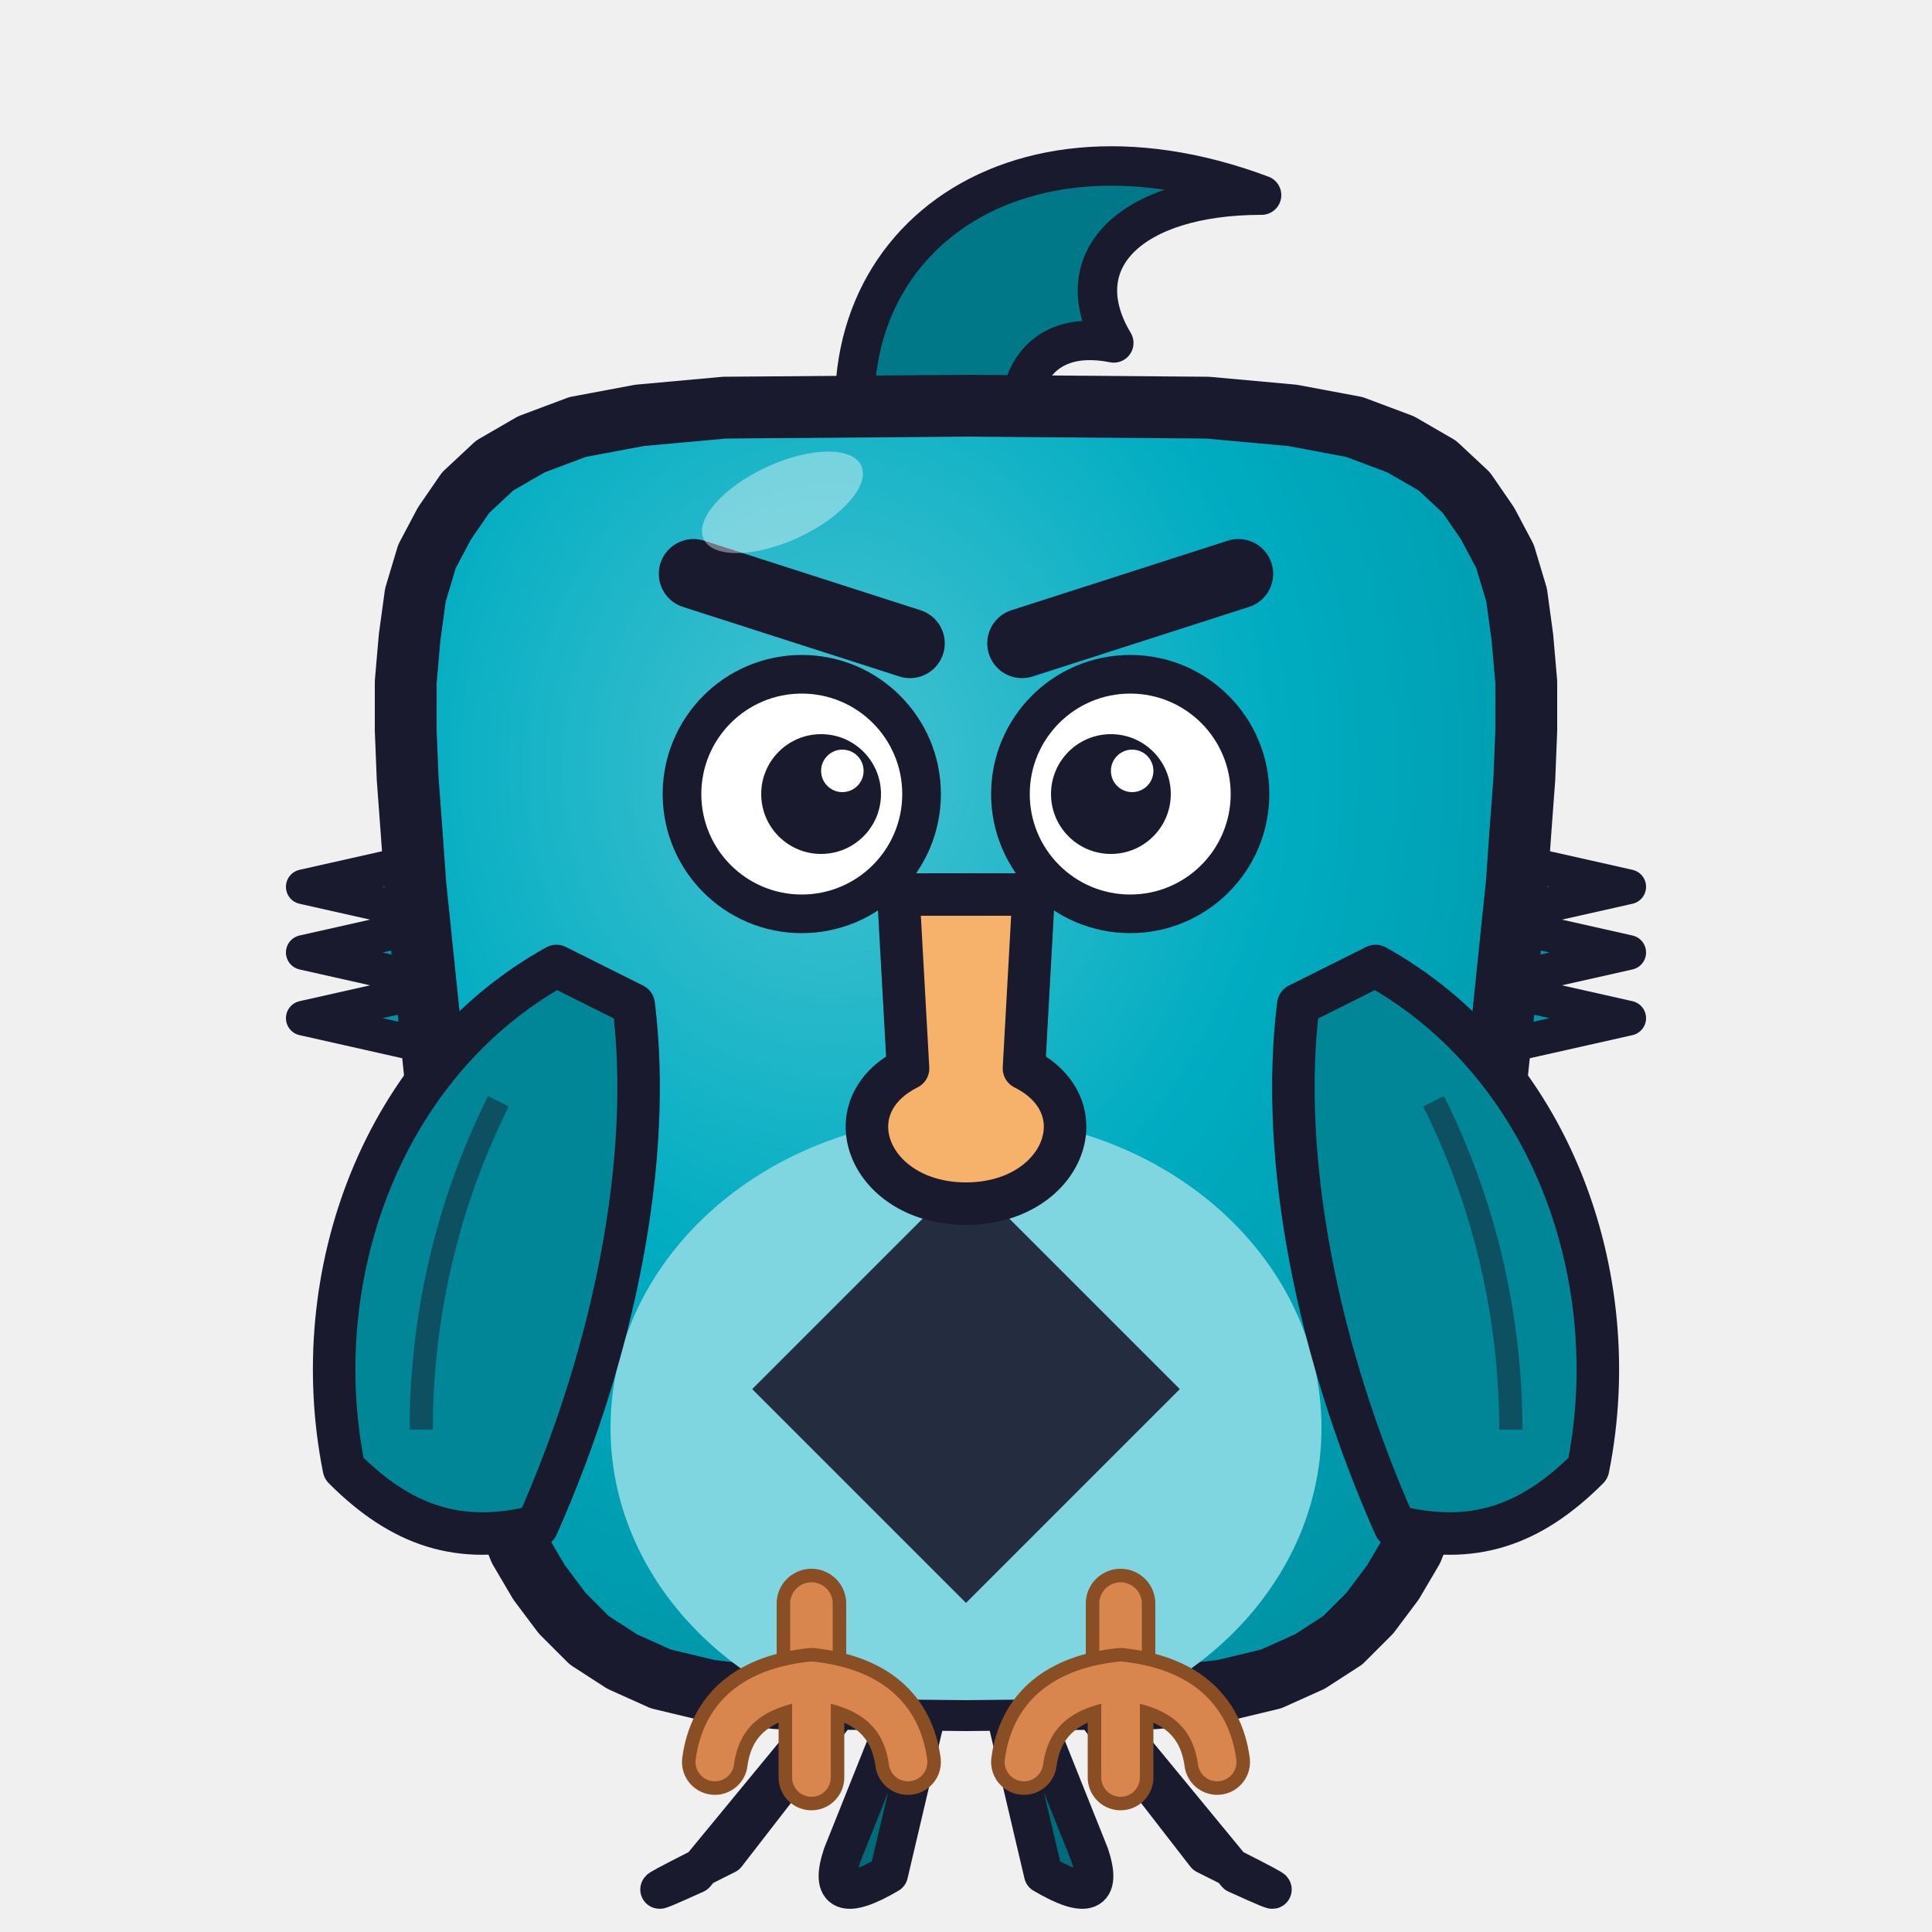
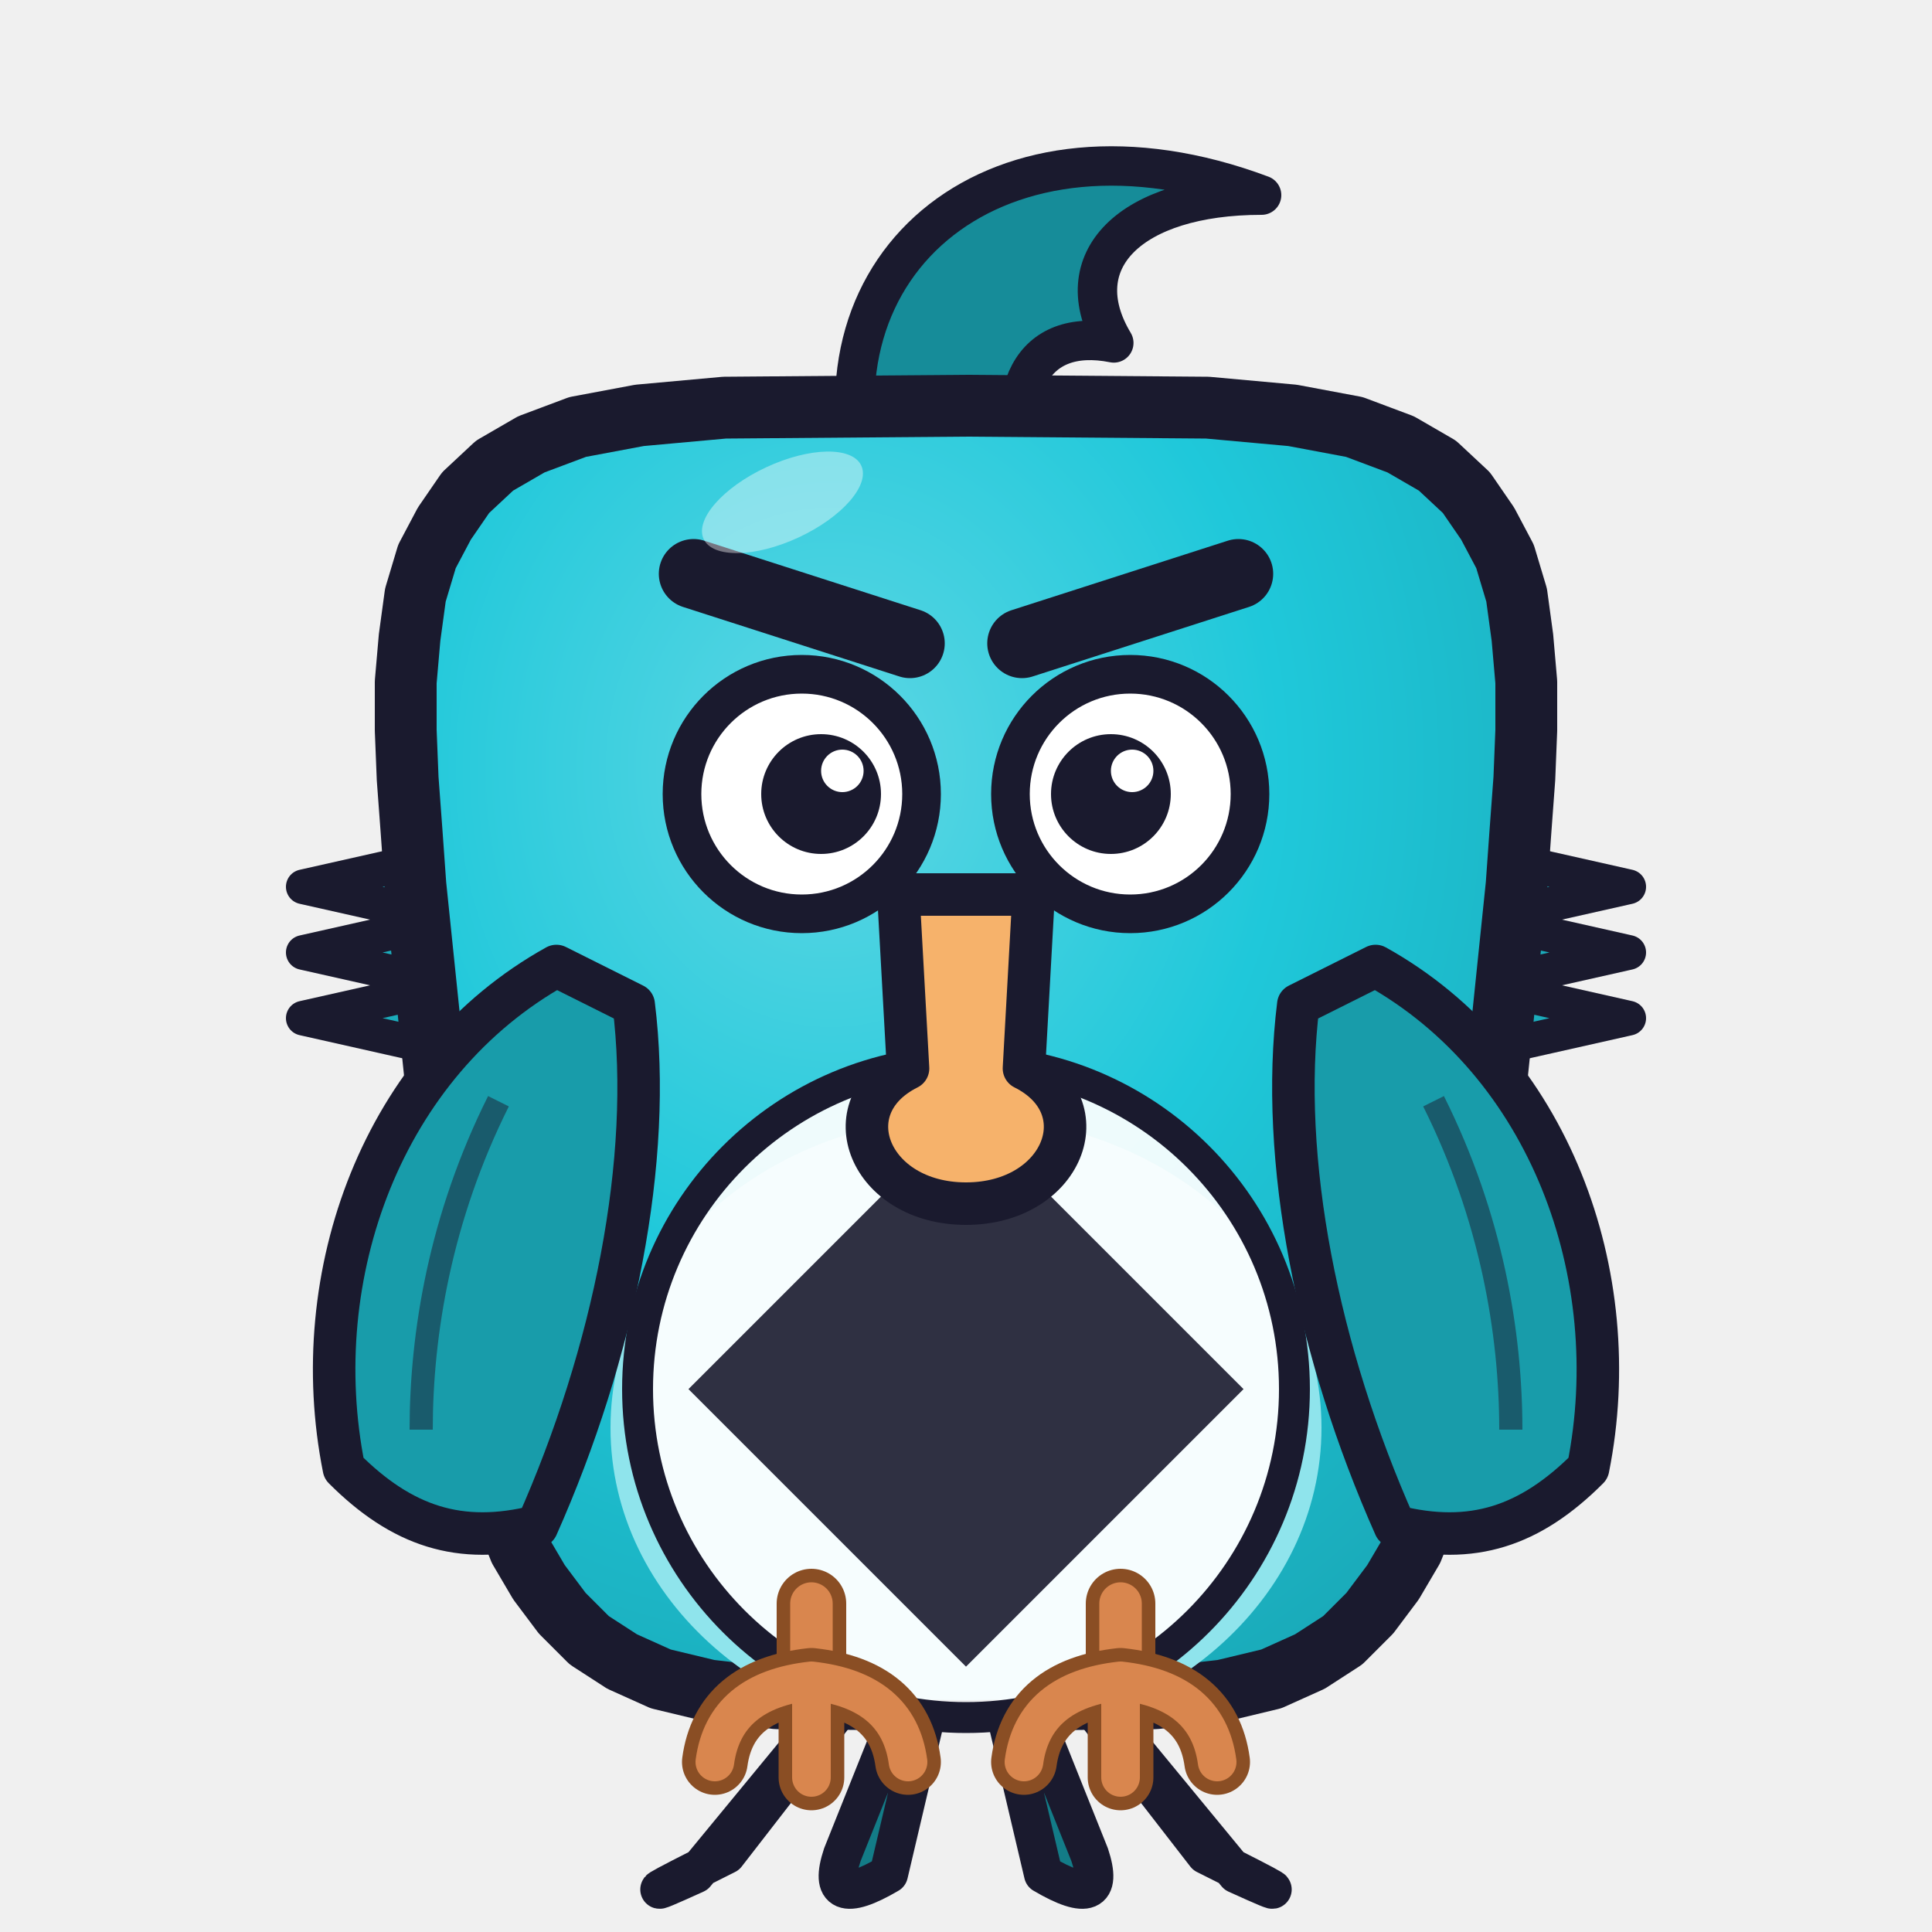
- <svg xmlns="http://www.w3.org/2000/svg" viewBox="0 0 100 100" data-color="cyan" data-expr="idle" data-frame="fold" data-ver="5" data-character="파도">
+ <svg xmlns="http://www.w3.org/2000/svg" viewBox="0 0 100 100" data-color="cyan" data-expr="idle" data-frame="fold" data-ver="7a" data-character="파도">
  <defs>
    <radialGradient id="gcyan" cx="38%" cy="28%" r="80%">
-       <stop offset="0" stop-color="#47C3D2" />
-       <stop offset=".5" stop-color="#00ACC1" />
-       <stop offset="1" stop-color="#0092A4" />
+       <stop offset="0" stop-color="#5ED7E4" />
+       <stop offset=".5" stop-color="#1FC8DA" />
+       <stop offset="1" stop-color="#1AAAB9" />
    </radialGradient>
    <clipPath id="ccyan">
      <path d="M50 21 62.5 21.1 66.9 21.5 70.1 22.1 72.5 23 74.4 24.1 75.9 25.5 77 27.1 77.9 28.8 78.5 30.8 78.8 33 79 35.3 79 37.8 78.9 40.3 78.7 43 78.5 45.8 78.2 48.7 77.9 51.6 77.6 54.5 77.3 57.4 77 60.3 76.7 63.2 76.4 66 76 68.7 75.6 71.2 75.2 73.7 74.6 76 73.9 78.2 73.1 80.2 72.1 81.9 70.9 83.5 69.5 84.9 67.8 86 65.8 86.9 63.3 87.5 59.8 87.9 50 88 40.2 87.9 36.7 87.5 34.2 86.9 32.2 86 30.5 84.9 29.1 83.5 27.9 81.9 26.9 80.2 26.1 78.2 25.4 76 24.8 73.7 24.4 71.2 24 68.7 23.6 66 23.3 63.2 23 60.3 22.7 57.4 22.4 54.5 22.1 51.6 21.8 48.7 21.5 45.8 21.3 43 21.1 40.3 21 37.8 21 35.3 21.2 33 21.5 30.8 22.1 28.8 23 27.1 24.1 25.5 25.6 24.1 27.5 23 29.9 22.1 33.1 21.5 37.5 21.1Z" />
    </clipPath>
  </defs>
-   <path d="M50 80 L36 97 Q31.6 99 37.6 96Z" fill="#006B78" stroke="#1A1A2E" stroke-width="2" stroke-linejoin="round" />
-   <path d="M50 80 L64 97 Q68.4 99 62.4 96Z" fill="#006B78" stroke="#1A1A2E" stroke-width="2" stroke-linejoin="round" />
-   <path d="M50 80 L46 97 Q42.6 99 43.6 96Z" fill="#006B78" stroke="#1A1A2E" stroke-width="2" stroke-linejoin="round" />
-   <path d="M50 80 L54 97 Q57.4 99 56.4 96Z" fill="#006B78" stroke="#1A1A2E" stroke-width="2" stroke-linejoin="round" />
+   <path d="M50 80 L36 97 Q31.6 99 37.6 96Z" fill="#137C87" stroke="#1A1A2E" stroke-width="2" stroke-linejoin="round" />
+   <path d="M50 80 L64 97 Q68.4 99 62.4 96Z" fill="#137C87" stroke="#1A1A2E" stroke-width="2" stroke-linejoin="round" />
+   <path d="M50 80 L46 97 Q42.6 99 43.6 96Z" fill="#137C87" stroke="#1A1A2E" stroke-width="2" stroke-linejoin="round" />
+   <path d="M50 80 L54 97 Q57.4 99 56.4 96Z" fill="#137C87" stroke="#1A1A2E" stroke-width="2" stroke-linejoin="round" />
  <g transform="translate(50 22) scale(.85)">
-     <path d="M-6 4 C-10 -10 2 -20 18 -14 C10 -14 6 -10 9 -5 C4 -6 2 -2 4 4Z" fill="#007887" stroke="#1A1A2E" stroke-width="2.4" stroke-linejoin="round" />
+     <path d="M-6 4 C-10 -10 2 -20 18 -14 C10 -14 6 -10 9 -5 C4 -6 2 -2 4 4Z" fill="#168C99" stroke="#1A1A2E" stroke-width="2.4" stroke-linejoin="round" />
  </g>
-   <path d="M23.7 44.1 L15.7 45.9 L23.7 47.7Z" fill="#0094A6" stroke="#1A1A2E" stroke-width="1.8" stroke-linejoin="round" />
-   <path d="M23.7 47.5 L15.7 49.3 L23.7 51.1Z" fill="#0094A6" stroke="#1A1A2E" stroke-width="1.8" stroke-linejoin="round" />
-   <path d="M23.7 50.9 L15.7 52.7 L23.7 54.5Z" fill="#0094A6" stroke="#1A1A2E" stroke-width="1.8" stroke-linejoin="round" />
-   <path d="M76.3 44.1 L84.3 45.9 L76.3 47.7Z" fill="#0094A6" stroke="#1A1A2E" stroke-width="1.8" stroke-linejoin="round" />
-   <path d="M76.3 47.5 L84.3 49.3 L76.3 51.1Z" fill="#0094A6" stroke="#1A1A2E" stroke-width="1.8" stroke-linejoin="round" />
-   <path d="M76.3 50.9 L84.3 52.7 L76.3 54.5Z" fill="#0094A6" stroke="#1A1A2E" stroke-width="1.8" stroke-linejoin="round" />
+   <path d="M23.7 44.1 L15.7 45.9 L23.7 47.7Z" fill="#1BACBB" stroke="#1A1A2E" stroke-width="1.8" stroke-linejoin="round" />
+   <path d="M23.7 47.5 L15.7 49.3 L23.7 51.1Z" fill="#1BACBB" stroke="#1A1A2E" stroke-width="1.8" stroke-linejoin="round" />
+   <path d="M23.7 50.9 L15.7 52.7 L23.7 54.5Z" fill="#1BACBB" stroke="#1A1A2E" stroke-width="1.8" stroke-linejoin="round" />
+   <path d="M76.3 44.1 L84.3 45.9 L76.3 47.7Z" fill="#1BACBB" stroke="#1A1A2E" stroke-width="1.8" stroke-linejoin="round" />
+   <path d="M76.3 47.5 L84.3 49.3 L76.3 51.1Z" fill="#1BACBB" stroke="#1A1A2E" stroke-width="1.8" stroke-linejoin="round" />
+   <path d="M76.3 50.9 L84.3 52.7 L76.3 54.5Z" fill="#1BACBB" stroke="#1A1A2E" stroke-width="1.8" stroke-linejoin="round" />
  <path d="M50 21 62.5 21.1 66.9 21.5 70.1 22.1 72.5 23 74.4 24.1 75.9 25.5 77 27.1 77.9 28.8 78.5 30.8 78.8 33 79 35.3 79 37.8 78.9 40.3 78.7 43 78.5 45.8 78.2 48.7 77.9 51.6 77.6 54.5 77.3 57.4 77 60.3 76.7 63.2 76.4 66 76 68.7 75.6 71.2 75.2 73.7 74.6 76 73.9 78.2 73.1 80.2 72.1 81.9 70.9 83.5 69.5 84.9 67.8 86 65.8 86.9 63.3 87.5 59.8 87.9 50 88 40.2 87.9 36.7 87.5 34.2 86.9 32.2 86 30.5 84.9 29.1 83.5 27.9 81.9 26.9 80.2 26.1 78.2 25.4 76 24.8 73.7 24.4 71.2 24 68.7 23.6 66 23.3 63.2 23 60.3 22.7 57.4 22.4 54.5 22.1 51.6 21.8 48.7 21.5 45.8 21.3 43 21.1 40.3 21 37.8 21 35.3 21.2 33 21.5 30.8 22.1 28.8 23 27.1 24.1 25.5 25.6 24.1 27.5 23 29.9 22.1 33.1 21.5 37.5 21.1Z" fill="url(#gcyan)" stroke="#1A1A2E" stroke-width="3.2" stroke-linejoin="round" />
  <g clip-path="url(#ccyan)">
-     <ellipse cx="50" cy="73.9" rx="18.4" ry="16.1" fill="#80D6E0" />
+     <ellipse cx="50" cy="73.9" rx="18.4" ry="16.1" fill="#8FE4EC" />
  </g>
-   <g transform="translate(50 71.9) scale(0.503) translate(-50 -50)">
+   <circle cx="50" cy="71.9" r="17" fill="#FFFFFF" fill-opacity=".92" stroke="#1A1A2E" stroke-width="1.6" />
+   <g transform="translate(50 71.9) scale(0.653) translate(-50 -50)">
    <polygon points="50,28 72,50 50,72 28,50" fill="#1A1A2E" fill-opacity=".9" />
  </g>
  <g class="wing wing-l">
    <g transform="translate(-5.2 0)">
-       <path d="M34 50 C25 55 21 66 23 76 C26 79 29 80 33 79 C37 70 39 60 38 52Z" fill="#008697" stroke="#1A1A2E" stroke-width="2.2" stroke-linejoin="round" />
+       <path d="M34 50 C25 55 21 66 23 76 C26 79 29 80 33 79 C37 70 39 60 38 52Z" fill="#189CAA" stroke="#1A1A2E" stroke-width="2.2" stroke-linejoin="round" />
      <path d="M31 57 C28 63 27 69 27 74" fill="none" stroke="#1A1A2E" stroke-width="1.2" opacity=".5" />
    </g>
  </g>
  <g class="wing wing-r" transform="translate(100 0) scale(-1 1)">
    <g transform="translate(-5.2 0)">
-       <path d="M34 50 C25 55 21 66 23 76 C26 79 29 80 33 79 C37 70 39 60 38 52Z" fill="#008697" stroke="#1A1A2E" stroke-width="2.2" stroke-linejoin="round" />
+       <path d="M34 50 C25 55 21 66 23 76 C26 79 29 80 33 79 C37 70 39 60 38 52Z" fill="#189CAA" stroke="#1A1A2E" stroke-width="2.2" stroke-linejoin="round" />
      <path d="M31 57 C28 63 27 69 27 74" fill="none" stroke="#1A1A2E" stroke-width="1.2" opacity=".5" />
    </g>
  </g>
  <path d="M42 83 V87" stroke="#8A4E24" stroke-width="3.6" stroke-linecap="round" />
  <path d="M42 83 V87" stroke="#D9864E" stroke-width="2.2" stroke-linecap="round" />
  <g fill="none" stroke-linecap="round">
    <path d="M42 87 q-4.5 .5 -5 4.2 M42 87 q0 2.5 0 5 M42 87 q4.5 .5 5 4.2" stroke="#8A4E24" stroke-width="3.4" />
    <path d="M42 87 q-4.5 .5 -5 4.2 M42 87 q0 2.5 0 5 M42 87 q4.5 .5 5 4.2" stroke="#D9864E" stroke-width="2" />
  </g>
  <path d="M58 83 V87" stroke="#8A4E24" stroke-width="3.6" stroke-linecap="round" />
  <path d="M58 83 V87" stroke="#D9864E" stroke-width="2.2" stroke-linecap="round" />
  <g fill="none" stroke-linecap="round">
    <path d="M58 87 q-4.5 .5 -5 4.2 M58 87 q0 2.5 0 5 M58 87 q4.5 .5 5 4.2" stroke="#8A4E24" stroke-width="3.4" />
    <path d="M58 87 q-4.5 .5 -5 4.2 M58 87 q0 2.5 0 5 M58 87 q4.5 .5 5 4.2" stroke="#D9864E" stroke-width="2" />
  </g>
  <path d="M35.9 29.7 Q41.5 31.5 47.1 33.3" fill="none" stroke="#1A1A2E" stroke-width="3.6" stroke-linecap="round" />
  <path d="M64.1 29.7 Q58.5 31.5 52.9 33.3" fill="none" stroke="#1A1A2E" stroke-width="3.6" stroke-linecap="round" />
  <circle cx="41.5" cy="41.1" r="6.2" fill="#fff" stroke="#1A1A2E" stroke-width="2" />
  <circle cx="42.5" cy="41.1" r="3.1" fill="#1A1A2E" />
  <circle cx="43.6" cy="39.9" r="1.1" fill="#fff" />
  <circle cx="58.5" cy="41.1" r="6.2" fill="#fff" stroke="#1A1A2E" stroke-width="2" />
  <circle cx="57.5" cy="41.1" r="3.1" fill="#1A1A2E" />
  <circle cx="58.6" cy="39.9" r="1.1" fill="#fff" />
  <path d="M46.5 46.3 L53.5 46.3 L53 55.3 C57 57.3 55 62.3 50 62.3 C45 62.3 43 57.3 47 55.3Z" fill="#F6B26B" stroke="#1A1A2E" stroke-width="2.2" stroke-linejoin="round" />
  <path d="M46.5 46.3 L53.5 46.3 L53 55.3 C57 57.3 55 62.3 50 62.3 C45 62.3 43 57.3 47 55.3Z" fill="none" stroke="#fff" stroke-opacity=".0" />
  <ellipse cx="40.5" cy="26" rx="4.5" ry="2" fill="#fff" opacity=".4" transform="rotate(-25 40.5 26)" />
</svg>
